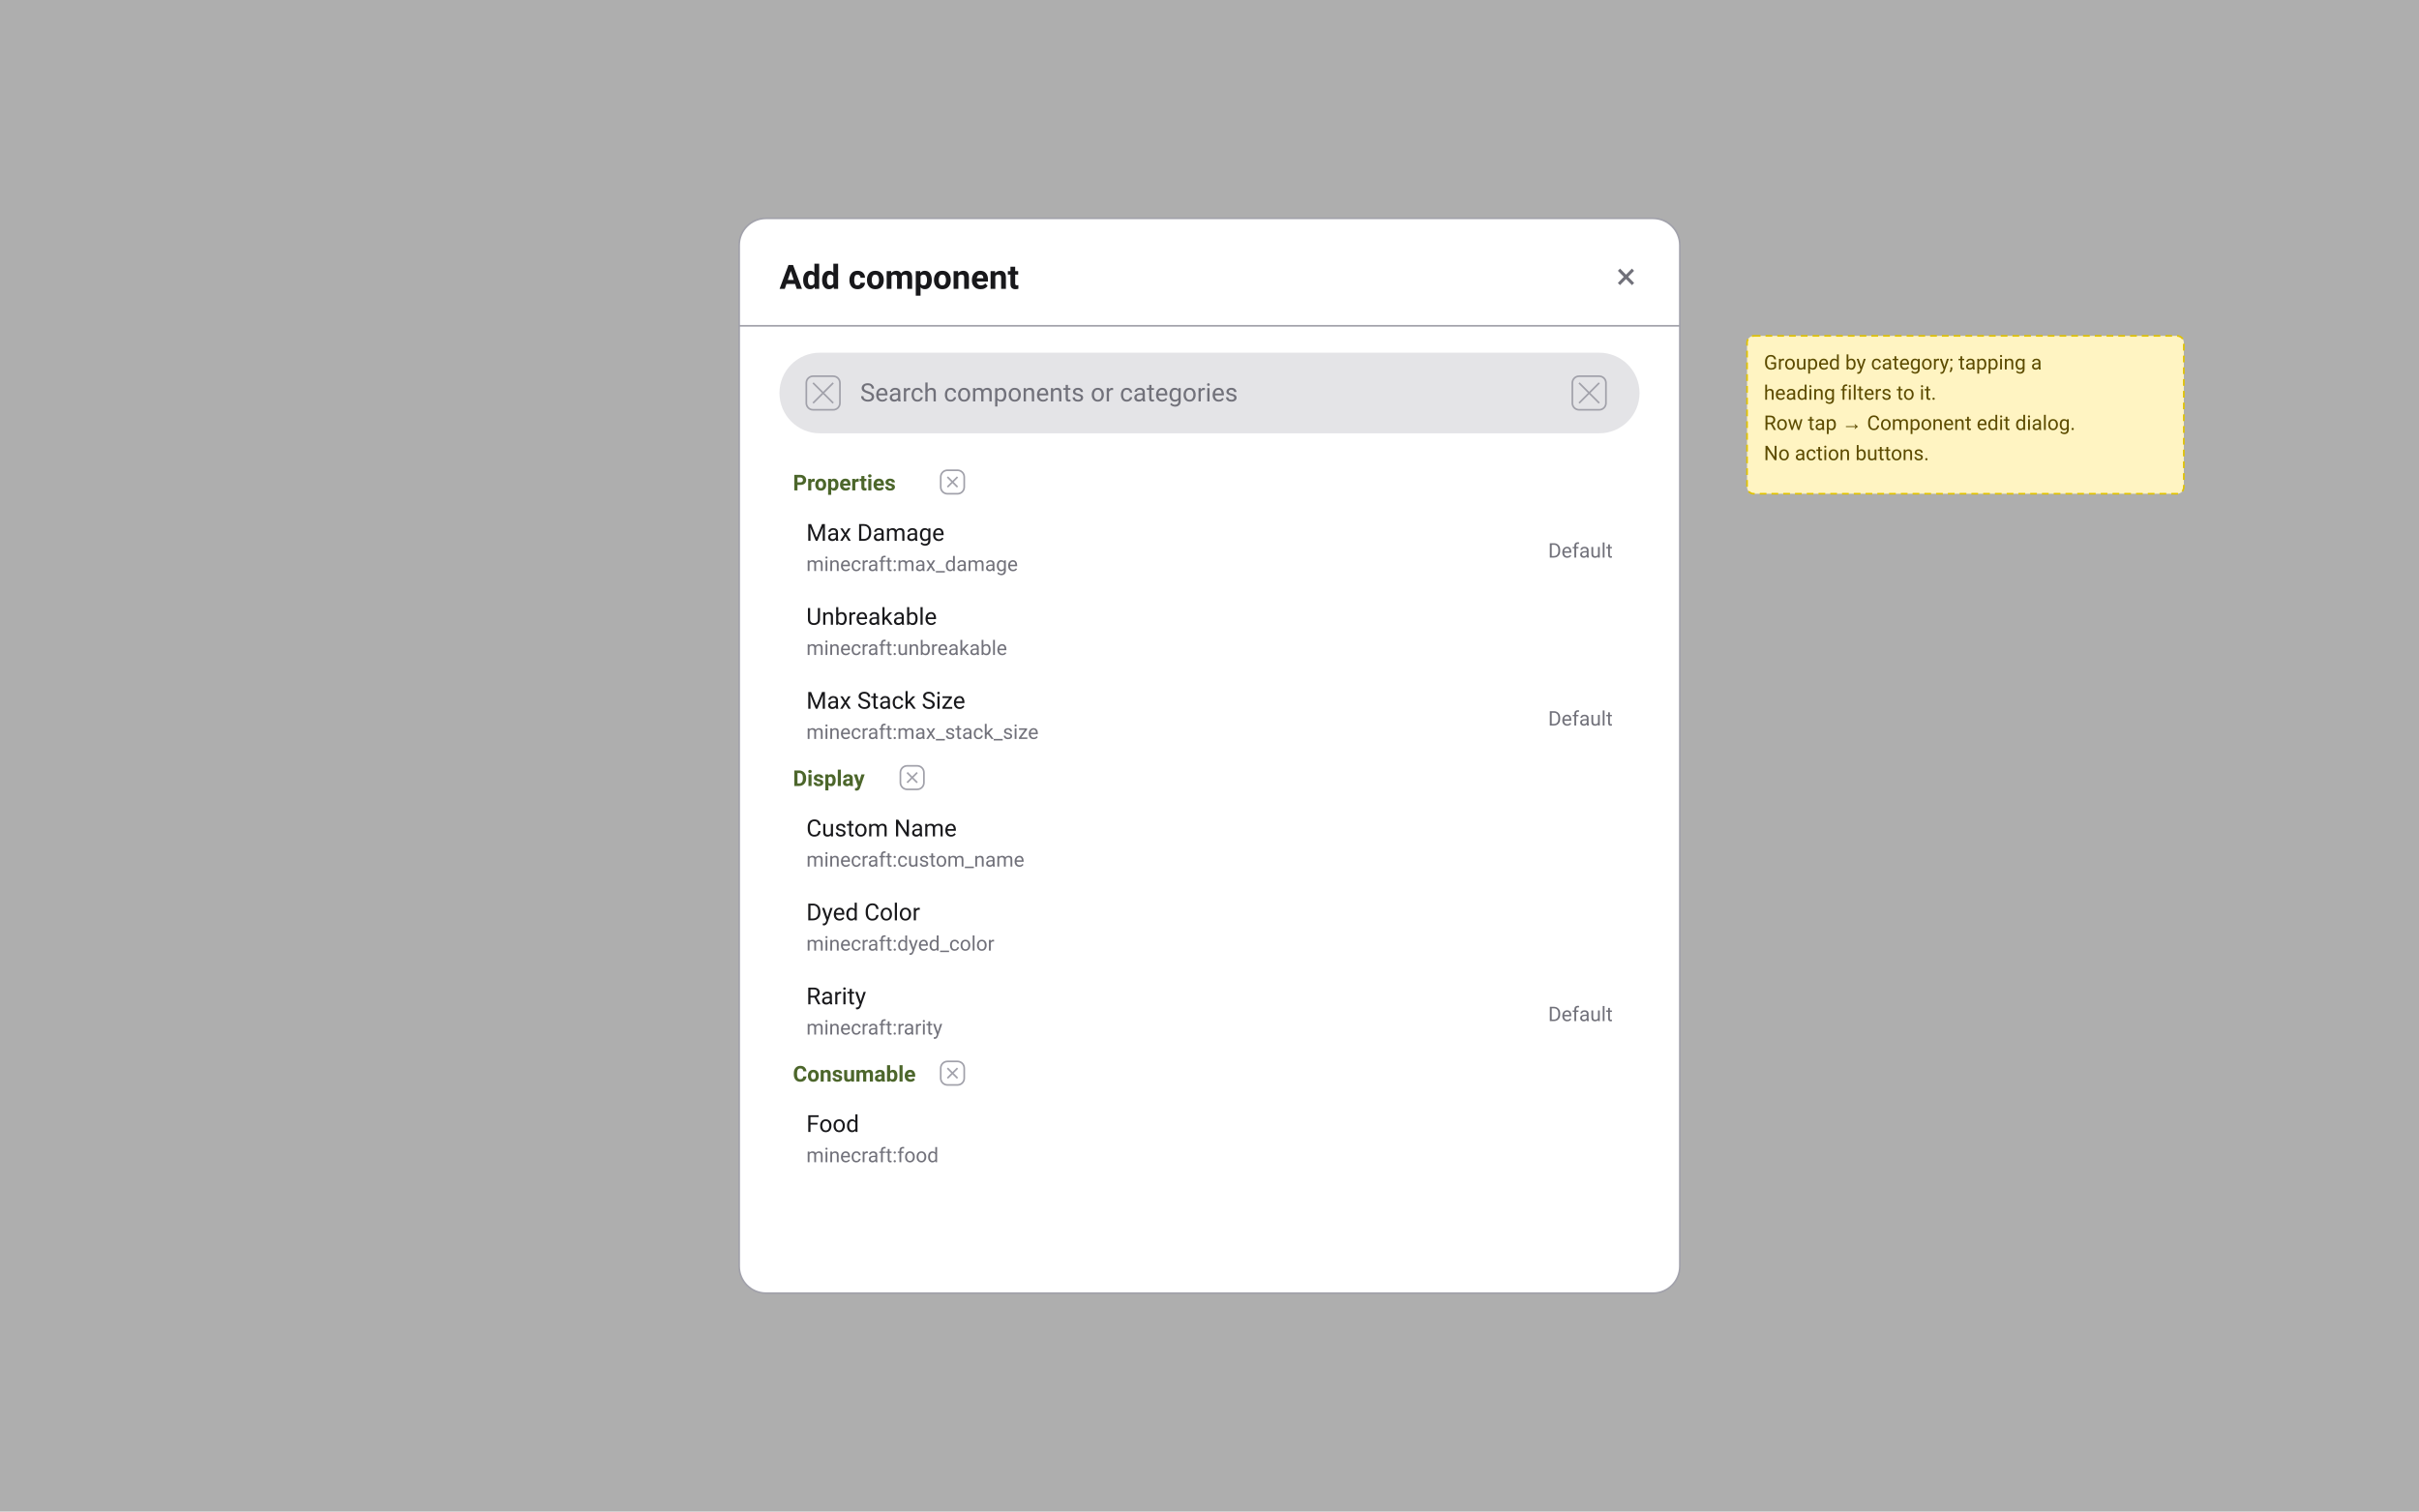
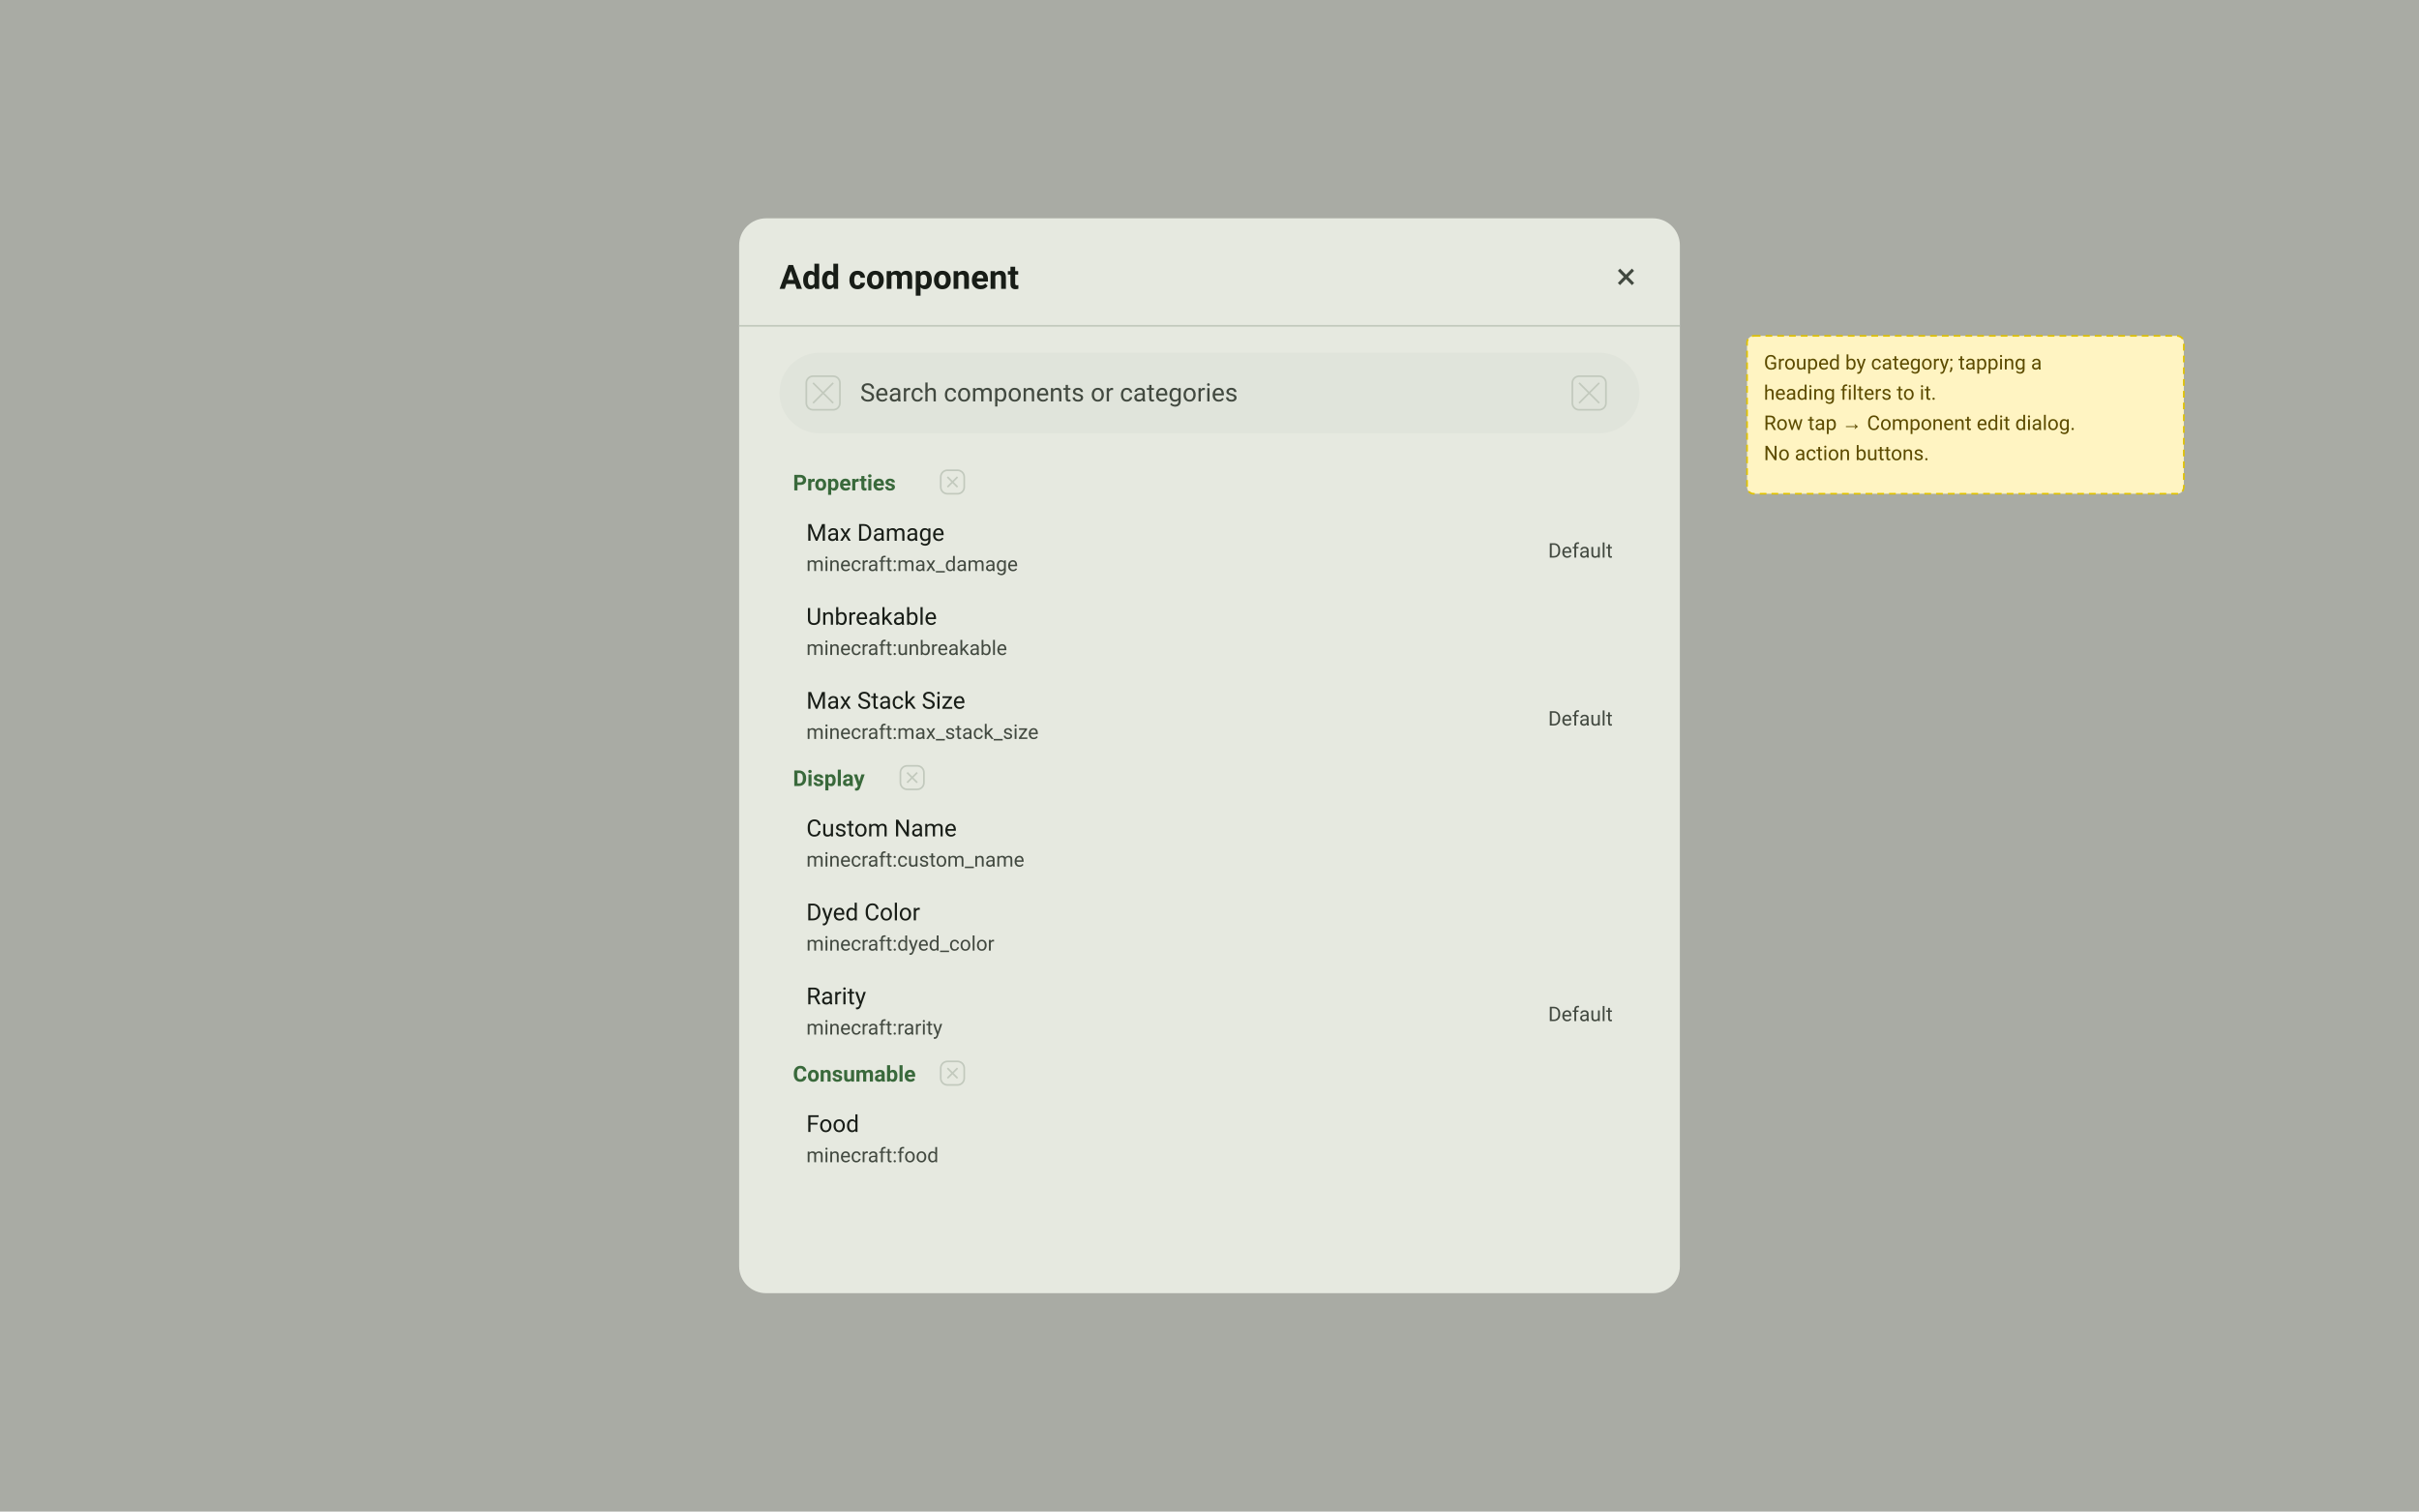
<svg xmlns="http://www.w3.org/2000/svg" width="1440" height="900" viewBox="0 0 1440 900">
-   <rect x="0" y="0" width="1440" height="900" rx="0" fill="#FFFFFF" stroke="none" stroke-width="1" />
+   <rect x="0" y="0" width="1440" height="900" rx="0" fill="#F7FBF1" stroke="none" stroke-width="1" />
  <rect x="0" y="0" width="1440" height="900" rx="0" fill="#000000" fill-opacity="0.32" stroke="none" stroke-width="1" />
-   <rect x="440.0" y="130.0" width="560" height="640" rx="16" fill="#FFFFFF" stroke="#A1A1AA" stroke-width="1" />
-   <text x="464.0" y="172.0" font-family="Work Sans, Roboto, Arial, sans-serif" font-size="20" font-weight="600" fill="#18181B" text-anchor="start">Add component</text>
-   <text x="968.0" y="172.0" font-family="Work Sans, Roboto, Arial, sans-serif" font-size="22" font-weight="400" fill="#71717A" text-anchor="middle">×</text>
-   <line x1="440.0" y1="194.0" x2="1000.0" y2="194.0" stroke="#A1A1AA" stroke-width="1" />
-   <rect x="464.0" y="210.0" width="512" height="48" rx="24.0" fill="#E4E4E7" stroke="none" stroke-width="1" />
-   <rect x="480.0" y="224.0" width="20" height="20" rx="4" fill="none" stroke="#A1A1AA" stroke-width="1" />
-   <line x1="484.0" y1="228.0" x2="496.0" y2="240.0" stroke="#A1A1AA" stroke-width="1" />
-   <line x1="496.0" y1="228.0" x2="484.0" y2="240.0" stroke="#A1A1AA" stroke-width="1" />
-   <text x="512.0" y="239.0" font-family="Work Sans, Roboto, Arial, sans-serif" font-size="15" font-weight="400" fill="#71717A" text-anchor="start">Search components or categories</text>
-   <rect x="936.0" y="224.0" width="20" height="20" rx="4" fill="none" stroke="#A1A1AA" stroke-width="1" />
-   <line x1="940.0" y1="228.0" x2="952.0" y2="240.0" stroke="#A1A1AA" stroke-width="1" />
-   <line x1="952.0" y1="228.0" x2="940.0" y2="240.0" stroke="#A1A1AA" stroke-width="1" />
-   <text x="472.0" y="292.0" font-family="Work Sans, Roboto, Arial, sans-serif" font-size="13" font-weight="600" fill="#4C662B" text-anchor="start">Properties</text>
-   <rect x="560.0" y="280.0" width="14" height="14" rx="4" fill="none" stroke="#A1A1AA" stroke-width="1" />
-   <line x1="564.0" y1="284.0" x2="570.0" y2="290.0" stroke="#A1A1AA" stroke-width="1" />
-   <line x1="570.0" y1="284.0" x2="564.0" y2="290.0" stroke="#A1A1AA" stroke-width="1" />
-   <text x="480.0" y="322.0" font-family="Work Sans, Roboto, Arial, sans-serif" font-size="14" font-weight="400" fill="#18181B" text-anchor="start">Max Damage</text>
-   <text x="480.0" y="340.0" font-family="Work Sans, Roboto, Arial, sans-serif" font-size="12" font-weight="400" fill="#71717A" text-anchor="start">minecraft:max_damage</text>
-   <text x="960.0" y="332.0" font-family="Work Sans, Roboto, Arial, sans-serif" font-size="12" font-weight="400" fill="#71717A" text-anchor="end">Default</text>
-   <text x="480.0" y="372.0" font-family="Work Sans, Roboto, Arial, sans-serif" font-size="14" font-weight="400" fill="#18181B" text-anchor="start">Unbreakable</text>
-   <text x="480.0" y="390.0" font-family="Work Sans, Roboto, Arial, sans-serif" font-size="12" font-weight="400" fill="#71717A" text-anchor="start">minecraft:unbreakable</text>
-   <text x="480.0" y="422.0" font-family="Work Sans, Roboto, Arial, sans-serif" font-size="14" font-weight="400" fill="#18181B" text-anchor="start">Max Stack Size</text>
-   <text x="480.0" y="440.0" font-family="Work Sans, Roboto, Arial, sans-serif" font-size="12" font-weight="400" fill="#71717A" text-anchor="start">minecraft:max_stack_size</text>
-   <text x="960.0" y="432.0" font-family="Work Sans, Roboto, Arial, sans-serif" font-size="12" font-weight="400" fill="#71717A" text-anchor="end">Default</text>
-   <text x="472.0" y="468.0" font-family="Work Sans, Roboto, Arial, sans-serif" font-size="13" font-weight="600" fill="#4C662B" text-anchor="start">Display</text>
-   <rect x="536.0" y="456.0" width="14" height="14" rx="4" fill="none" stroke="#A1A1AA" stroke-width="1" />
-   <line x1="540.0" y1="460.0" x2="546.0" y2="466.0" stroke="#A1A1AA" stroke-width="1" />
-   <line x1="546.0" y1="460.0" x2="540.0" y2="466.0" stroke="#A1A1AA" stroke-width="1" />
-   <text x="480.0" y="498.0" font-family="Work Sans, Roboto, Arial, sans-serif" font-size="14" font-weight="400" fill="#18181B" text-anchor="start">Custom Name</text>
-   <text x="480.0" y="516.0" font-family="Work Sans, Roboto, Arial, sans-serif" font-size="12" font-weight="400" fill="#71717A" text-anchor="start">minecraft:custom_name</text>
-   <text x="480.0" y="548.0" font-family="Work Sans, Roboto, Arial, sans-serif" font-size="14" font-weight="400" fill="#18181B" text-anchor="start">Dyed Color</text>
-   <text x="480.0" y="566.0" font-family="Work Sans, Roboto, Arial, sans-serif" font-size="12" font-weight="400" fill="#71717A" text-anchor="start">minecraft:dyed_color</text>
-   <text x="480.0" y="598.0" font-family="Work Sans, Roboto, Arial, sans-serif" font-size="14" font-weight="400" fill="#18181B" text-anchor="start">Rarity</text>
-   <text x="480.0" y="616.0" font-family="Work Sans, Roboto, Arial, sans-serif" font-size="12" font-weight="400" fill="#71717A" text-anchor="start">minecraft:rarity</text>
-   <text x="960.0" y="608.0" font-family="Work Sans, Roboto, Arial, sans-serif" font-size="12" font-weight="400" fill="#71717A" text-anchor="end">Default</text>
-   <text x="472.0" y="644.0" font-family="Work Sans, Roboto, Arial, sans-serif" font-size="13" font-weight="600" fill="#4C662B" text-anchor="start">Consumable</text>
-   <rect x="560.0" y="632.0" width="14" height="14" rx="4" fill="none" stroke="#A1A1AA" stroke-width="1" />
-   <line x1="564.0" y1="636.0" x2="570.0" y2="642.0" stroke="#A1A1AA" stroke-width="1" />
-   <line x1="570.0" y1="636.0" x2="564.0" y2="642.0" stroke="#A1A1AA" stroke-width="1" />
-   <text x="480.0" y="674.0" font-family="Work Sans, Roboto, Arial, sans-serif" font-size="14" font-weight="400" fill="#18181B" text-anchor="start">Food</text>
-   <text x="480.0" y="692.0" font-family="Work Sans, Roboto, Arial, sans-serif" font-size="12" font-weight="400" fill="#71717A" text-anchor="start">minecraft:food</text>
+   <rect x="440.0" y="130.0" width="560" height="640" rx="16" fill="#E6E9E0" stroke="none" stroke-width="1" />
+   <text x="464.0" y="172.0" font-family="Work Sans, Roboto, Arial, sans-serif" font-size="20" font-weight="600" fill="#181D17" text-anchor="start">Add component</text>
+   <text x="968.0" y="172.0" font-family="Work Sans, Roboto, Arial, sans-serif" font-size="22" font-weight="400" fill="#424940" text-anchor="middle">×</text>
+   <line x1="440.0" y1="194.0" x2="1000.0" y2="194.0" stroke="#C2C9BD" stroke-width="1" />
+   <rect x="464.0" y="210.0" width="512" height="48" rx="24.0" fill="#E0E4DB" stroke="none" stroke-width="1" />
+   <rect x="480.0" y="224.0" width="20" height="20" rx="4" fill="none" stroke="#C2C9BD" stroke-width="1" />
+   <line x1="484.0" y1="228.0" x2="496.0" y2="240.0" stroke="#C2C9BD" stroke-width="1" />
+   <line x1="496.0" y1="228.0" x2="484.0" y2="240.0" stroke="#C2C9BD" stroke-width="1" />
+   <text x="512.0" y="239.0" font-family="Work Sans, Roboto, Arial, sans-serif" font-size="15" font-weight="400" fill="#424940" text-anchor="start">Search components or categories</text>
+   <rect x="936.0" y="224.0" width="20" height="20" rx="4" fill="none" stroke="#C2C9BD" stroke-width="1" />
+   <line x1="940.0" y1="228.0" x2="952.0" y2="240.0" stroke="#C2C9BD" stroke-width="1" />
+   <line x1="952.0" y1="228.0" x2="940.0" y2="240.0" stroke="#C2C9BD" stroke-width="1" />
+   <text x="472.0" y="292.0" font-family="Work Sans, Roboto, Arial, sans-serif" font-size="13" font-weight="600" fill="#39693B" text-anchor="start">Properties</text>
+   <rect x="560.0" y="280.0" width="14" height="14" rx="4" fill="none" stroke="#C2C9BD" stroke-width="1" />
+   <line x1="564.0" y1="284.0" x2="570.0" y2="290.0" stroke="#C2C9BD" stroke-width="1" />
+   <line x1="570.0" y1="284.0" x2="564.0" y2="290.0" stroke="#C2C9BD" stroke-width="1" />
+   <text x="480.0" y="322.0" font-family="Work Sans, Roboto, Arial, sans-serif" font-size="14" font-weight="400" fill="#181D17" text-anchor="start">Max Damage</text>
+   <text x="480.0" y="340.0" font-family="Work Sans, Roboto, Arial, sans-serif" font-size="12" font-weight="400" fill="#424940" text-anchor="start">minecraft:max_damage</text>
+   <text x="960.0" y="332.0" font-family="Work Sans, Roboto, Arial, sans-serif" font-size="12" font-weight="400" fill="#424940" text-anchor="end">Default</text>
+   <text x="480.0" y="372.0" font-family="Work Sans, Roboto, Arial, sans-serif" font-size="14" font-weight="400" fill="#181D17" text-anchor="start">Unbreakable</text>
+   <text x="480.0" y="390.0" font-family="Work Sans, Roboto, Arial, sans-serif" font-size="12" font-weight="400" fill="#424940" text-anchor="start">minecraft:unbreakable</text>
+   <text x="480.0" y="422.0" font-family="Work Sans, Roboto, Arial, sans-serif" font-size="14" font-weight="400" fill="#181D17" text-anchor="start">Max Stack Size</text>
+   <text x="480.0" y="440.0" font-family="Work Sans, Roboto, Arial, sans-serif" font-size="12" font-weight="400" fill="#424940" text-anchor="start">minecraft:max_stack_size</text>
+   <text x="960.0" y="432.0" font-family="Work Sans, Roboto, Arial, sans-serif" font-size="12" font-weight="400" fill="#424940" text-anchor="end">Default</text>
+   <text x="472.0" y="468.0" font-family="Work Sans, Roboto, Arial, sans-serif" font-size="13" font-weight="600" fill="#39693B" text-anchor="start">Display</text>
+   <rect x="536.0" y="456.0" width="14" height="14" rx="4" fill="none" stroke="#C2C9BD" stroke-width="1" />
+   <line x1="540.0" y1="460.0" x2="546.0" y2="466.0" stroke="#C2C9BD" stroke-width="1" />
+   <line x1="546.0" y1="460.0" x2="540.0" y2="466.0" stroke="#C2C9BD" stroke-width="1" />
+   <text x="480.0" y="498.0" font-family="Work Sans, Roboto, Arial, sans-serif" font-size="14" font-weight="400" fill="#181D17" text-anchor="start">Custom Name</text>
+   <text x="480.0" y="516.0" font-family="Work Sans, Roboto, Arial, sans-serif" font-size="12" font-weight="400" fill="#424940" text-anchor="start">minecraft:custom_name</text>
+   <text x="480.0" y="548.0" font-family="Work Sans, Roboto, Arial, sans-serif" font-size="14" font-weight="400" fill="#181D17" text-anchor="start">Dyed Color</text>
+   <text x="480.0" y="566.0" font-family="Work Sans, Roboto, Arial, sans-serif" font-size="12" font-weight="400" fill="#424940" text-anchor="start">minecraft:dyed_color</text>
+   <text x="480.0" y="598.0" font-family="Work Sans, Roboto, Arial, sans-serif" font-size="14" font-weight="400" fill="#181D17" text-anchor="start">Rarity</text>
+   <text x="480.0" y="616.0" font-family="Work Sans, Roboto, Arial, sans-serif" font-size="12" font-weight="400" fill="#424940" text-anchor="start">minecraft:rarity</text>
+   <text x="960.0" y="608.0" font-family="Work Sans, Roboto, Arial, sans-serif" font-size="12" font-weight="400" fill="#424940" text-anchor="end">Default</text>
+   <text x="472.0" y="644.0" font-family="Work Sans, Roboto, Arial, sans-serif" font-size="13" font-weight="600" fill="#39693B" text-anchor="start">Consumable</text>
+   <rect x="560.0" y="632.0" width="14" height="14" rx="4" fill="none" stroke="#C2C9BD" stroke-width="1" />
+   <line x1="564.0" y1="636.0" x2="570.0" y2="642.0" stroke="#C2C9BD" stroke-width="1" />
+   <line x1="570.0" y1="636.0" x2="564.0" y2="642.0" stroke="#C2C9BD" stroke-width="1" />
+   <text x="480.0" y="674.0" font-family="Work Sans, Roboto, Arial, sans-serif" font-size="14" font-weight="400" fill="#181D17" text-anchor="start">Food</text>
+   <text x="480.0" y="692.0" font-family="Work Sans, Roboto, Arial, sans-serif" font-size="12" font-weight="400" fill="#424940" text-anchor="start">minecraft:food</text>
  <rect x="1040" y="200" width="260" height="94" rx="4" fill="#FFF4C2" stroke="#E0C200" stroke-width="1" stroke-dasharray="4 3" />
  <text x="1050" y="220" font-family="Work Sans, Roboto, Arial, sans-serif" font-size="12" font-weight="400" fill="#5C4B00" text-anchor="start">Grouped by category; tapping a</text>
  <text x="1050" y="238" font-family="Work Sans, Roboto, Arial, sans-serif" font-size="12" font-weight="400" fill="#5C4B00" text-anchor="start">heading filters to it.</text>
  <text x="1050" y="256" font-family="Work Sans, Roboto, Arial, sans-serif" font-size="12" font-weight="400" fill="#5C4B00" text-anchor="start">Row tap → Component edit dialog.</text>
  <text x="1050" y="274" font-family="Work Sans, Roboto, Arial, sans-serif" font-size="12" font-weight="400" fill="#5C4B00" text-anchor="start">No action buttons.</text>
</svg>
